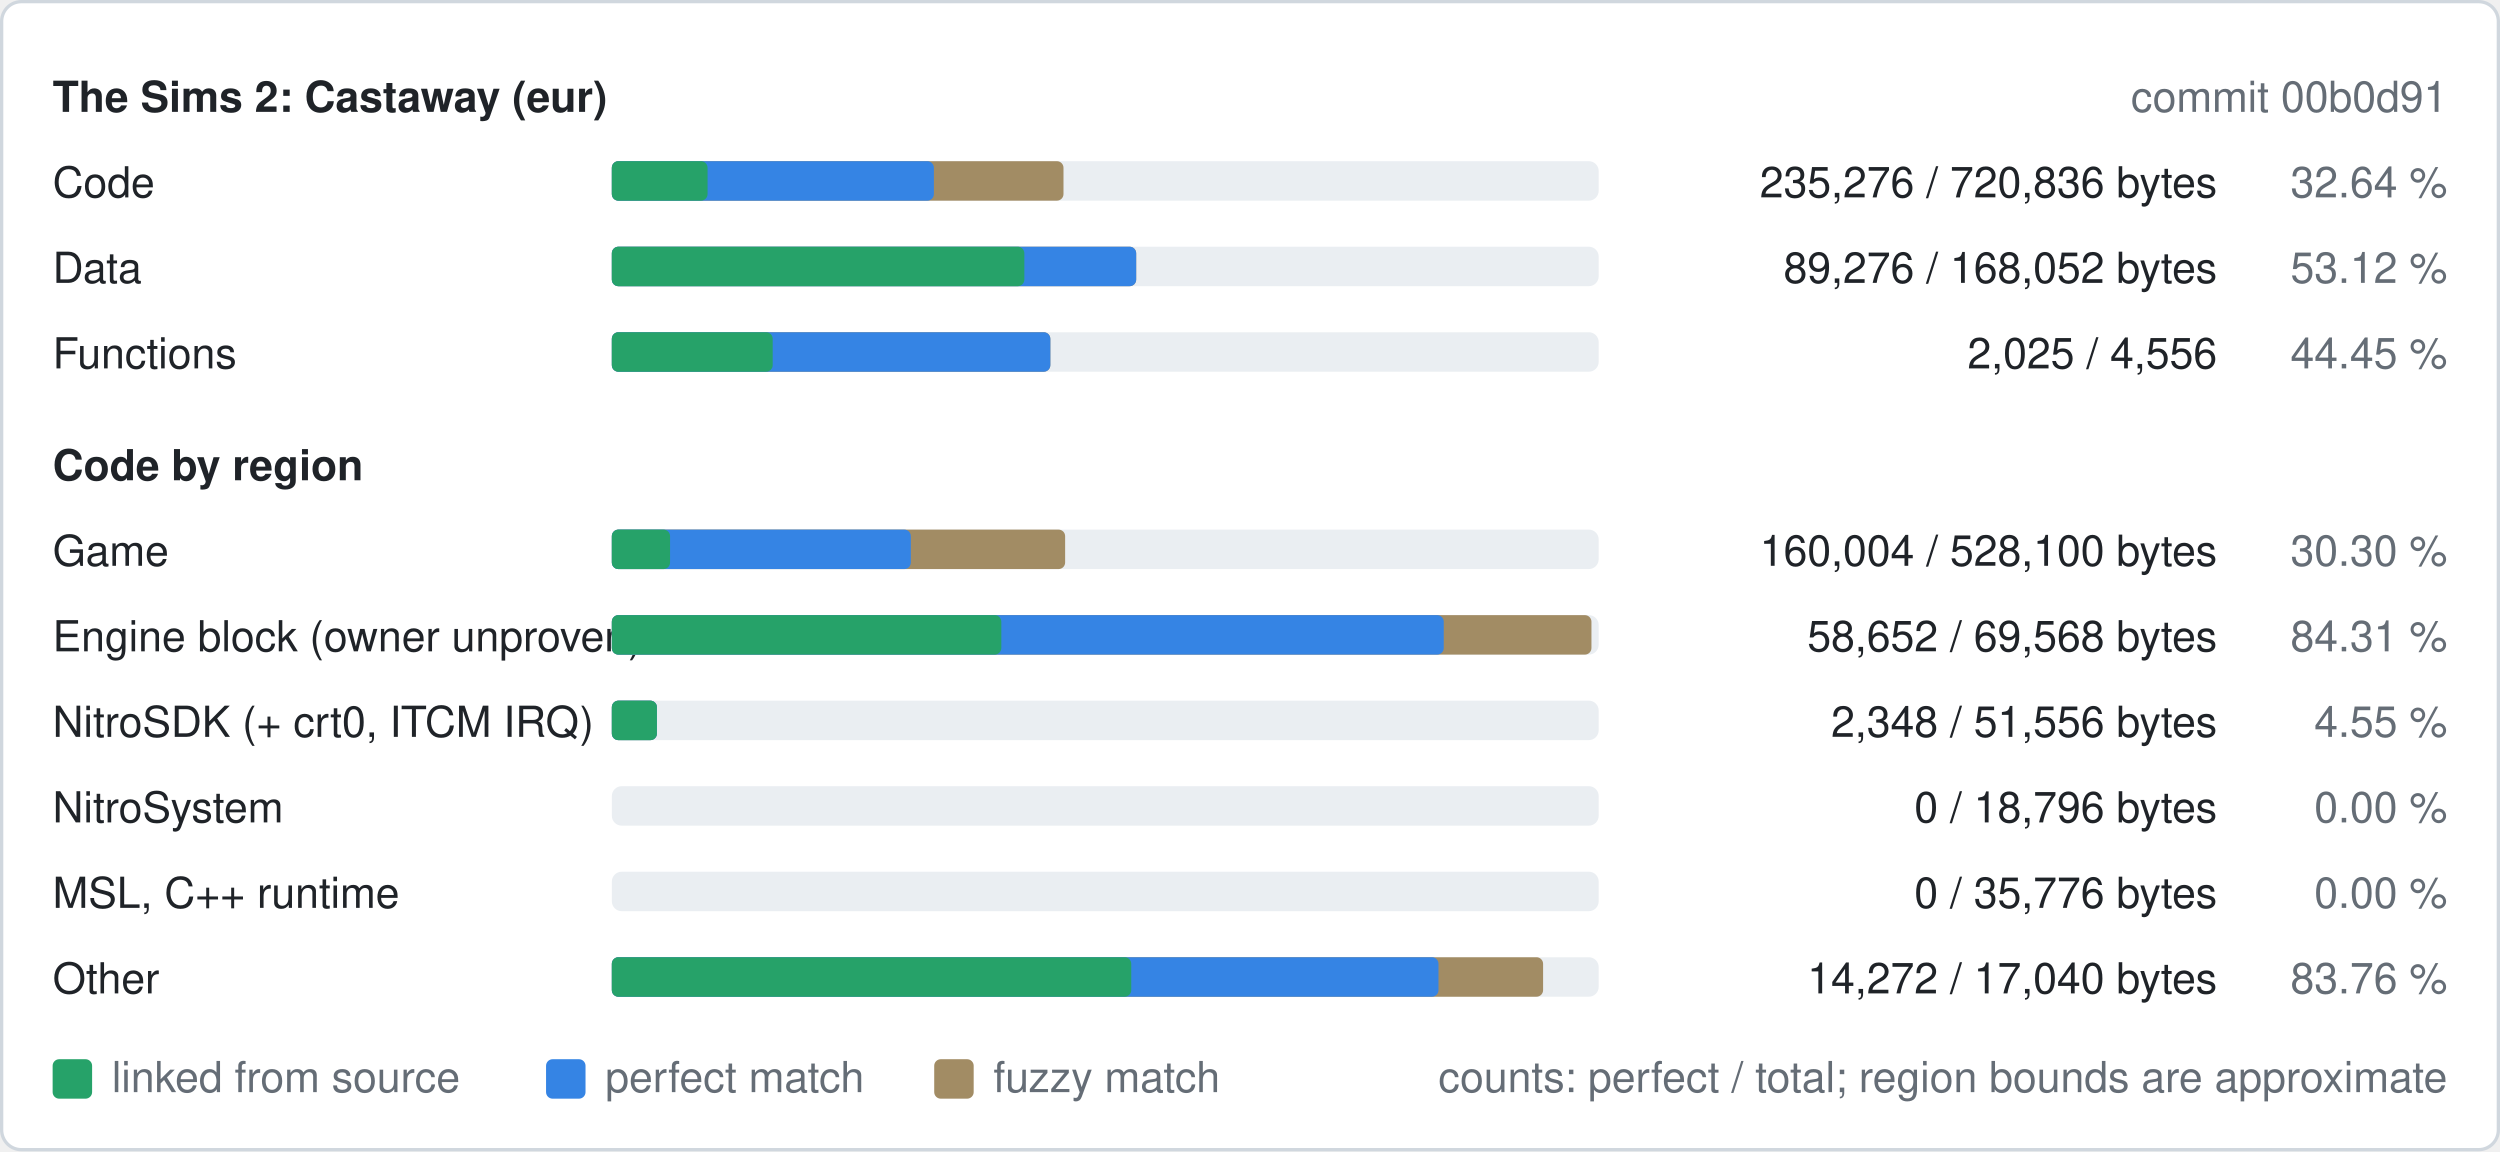
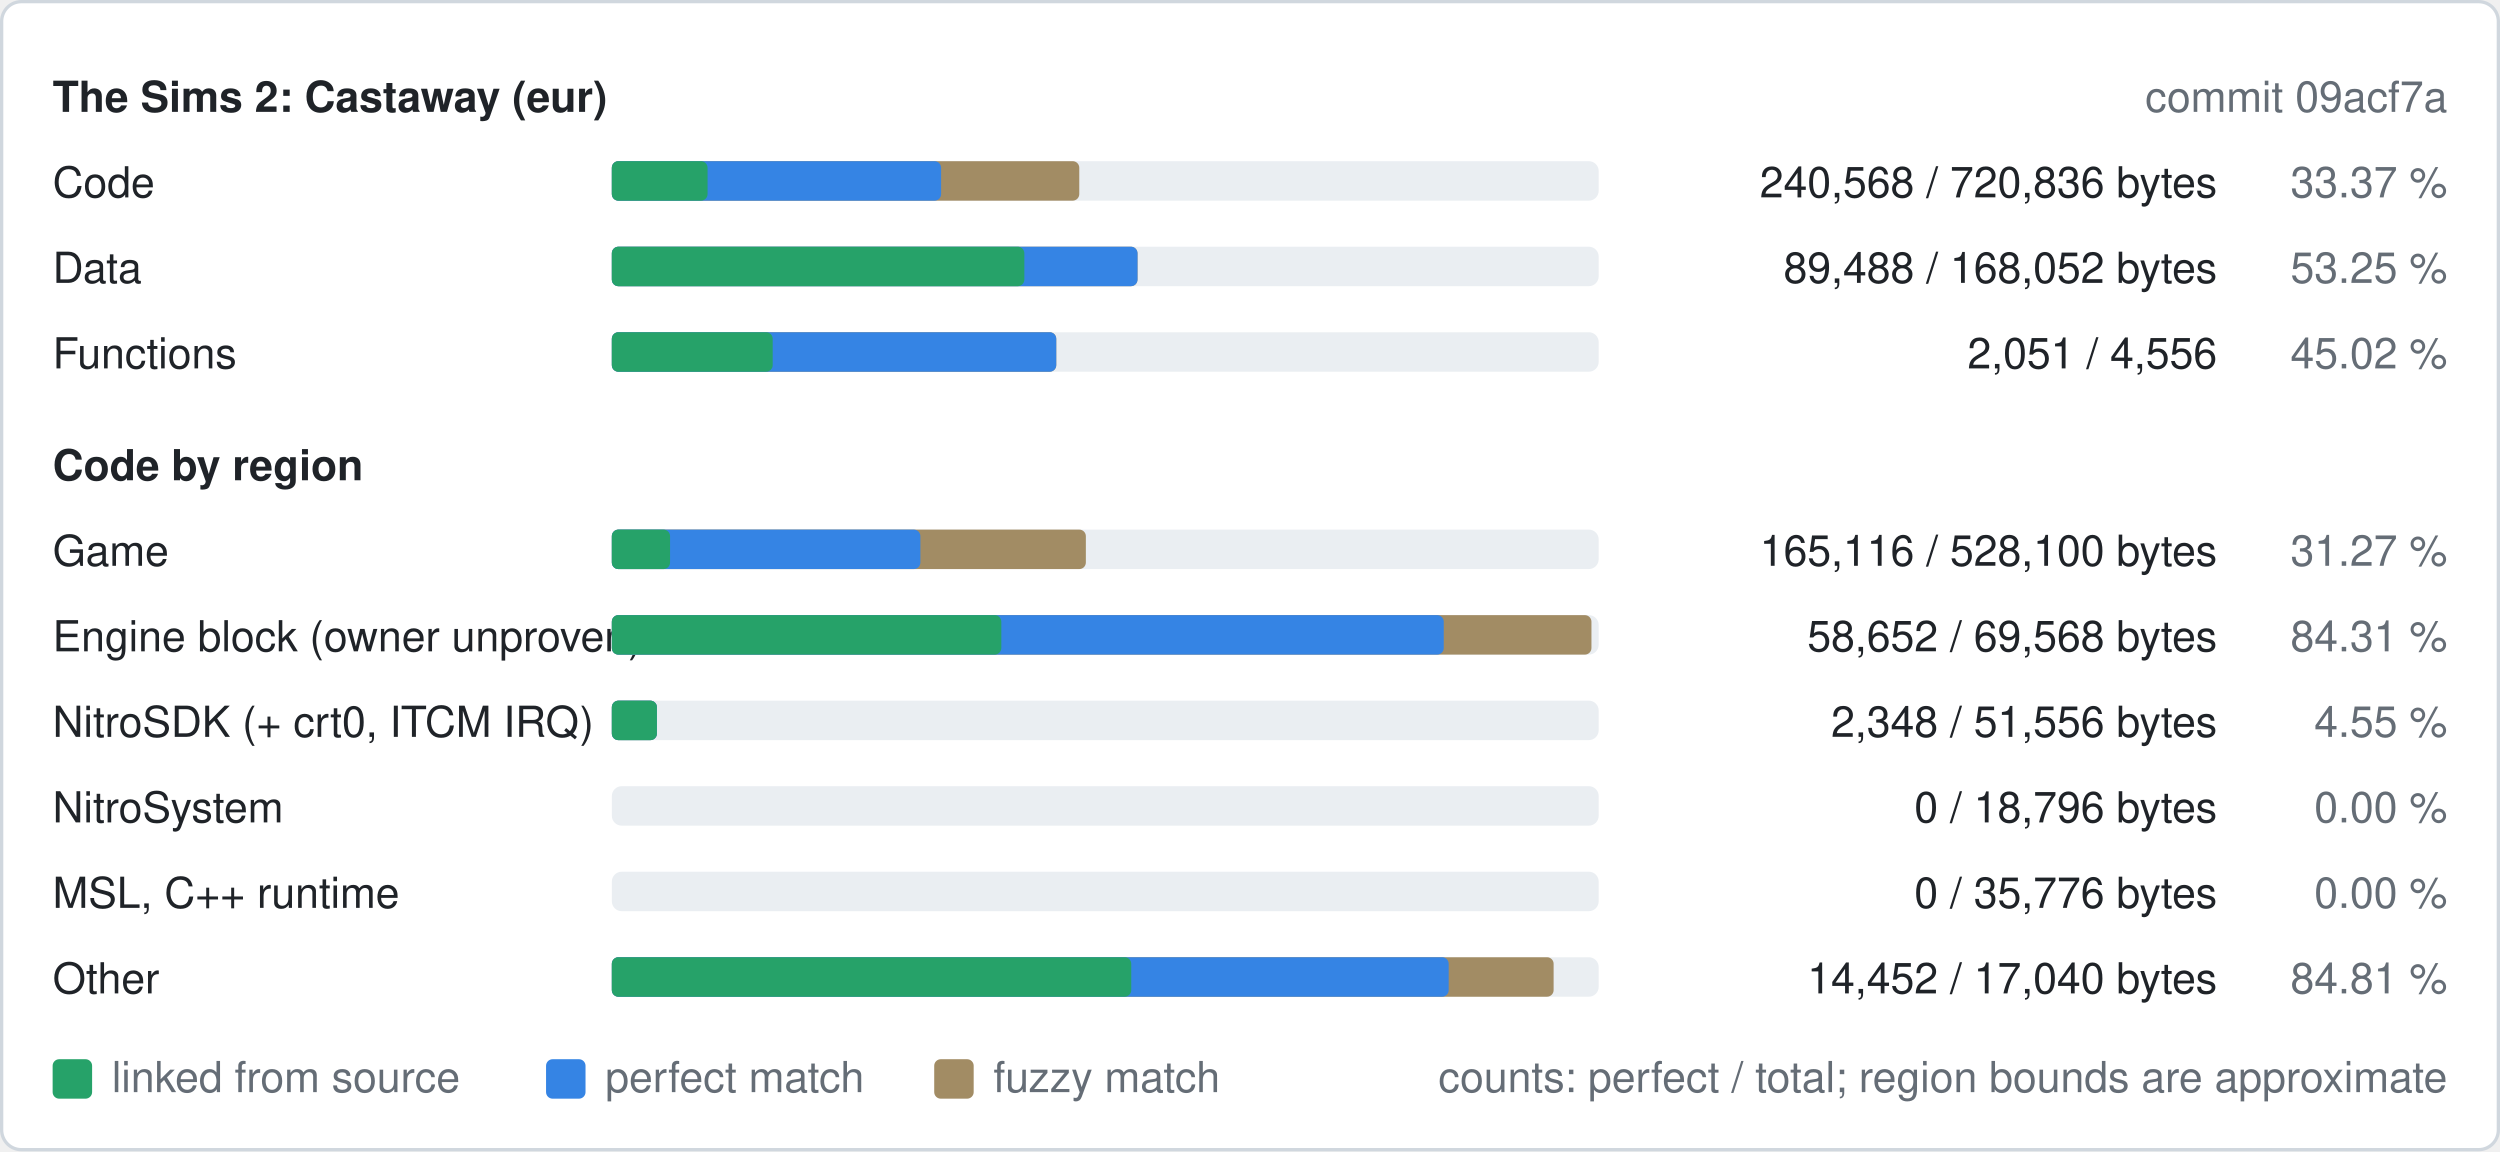
<svg xmlns="http://www.w3.org/2000/svg" width="760" height="350" viewBox="0 0 760 350" role="img" aria-label="Decompilation progress of eur">
  <style>
text{font-family:-apple-system,BlinkMacSystemFont,"Segoe UI",Helvetica,Arial,sans-serif;font-size:13px}
.b{font-weight:600}
.bg{fill:#ffffff;stroke:#d0d7de}.t{fill:#1f2328}.m{fill:#656d76}.track{fill:#eaeef2}.fuzzy{fill:#a28c64}.perfect{fill:#3584e4}.linked{fill:#26a269}
@media (prefers-color-scheme: dark){.bg{fill:#0d1117;stroke:#30363d}.t{fill:#e6edf3}.m{fill:#8d96a0}.track{fill:#21262d}.fuzzy{fill:#a28c64}.perfect{fill:#3584e4}.linked{fill:#2ec27e}}
</style>
  <rect class="bg" x="0.5" y="0.5" width="759" height="349" rx="6" />
  <text class="t b" x="16" y="34">The Sims 2: Castaway (eur)</text>
-   <text class="m" x="744" y="34" text-anchor="end">commit 00b0d91</text>
+   <text class="m" x="744" y="34" text-anchor="end">commit 09acf7a</text>
  <text class="t" x="16" y="60">Code</text>
  <rect class="track" x="186" y="49" width="300" height="12" rx="3" />
-   <rect class="fuzzy" x="186" y="49" width="137.3" height="12" rx="2" />
-   <rect class="perfect" x="186" y="49" width="97.9" height="12" rx="2" />
+   <rect class="fuzzy" x="186" y="49" width="142.1" height="12" rx="2" />
+   <rect class="perfect" x="186" y="49" width="100.1" height="12" rx="2" />
  <rect class="linked" x="186" y="49" width="29.1" height="12" rx="2" />
-   <text class="t" x="674" y="60" text-anchor="end">235,276 / 720,836 bytes</text>
-   <text class="m" x="744" y="60" text-anchor="end">32.64 %</text>
+   <text class="t" x="674" y="60" text-anchor="end">240,568 / 720,836 bytes</text>
+   <text class="m" x="744" y="60" text-anchor="end">33.37 %</text>
  <text class="t" x="16" y="86">Data</text>
  <rect class="track" x="186" y="75" width="300" height="12" rx="3" />
-   <rect class="fuzzy" x="186" y="75" width="159.4" height="12" rx="2" />
-   <rect class="perfect" x="186" y="75" width="159.4" height="12" rx="2" />
+   <rect class="fuzzy" x="186" y="75" width="159.8" height="12" rx="2" />
+   <rect class="perfect" x="186" y="75" width="159.8" height="12" rx="2" />
  <rect class="linked" x="186" y="75" width="125.4" height="12" rx="2" />
-   <text class="t" x="674" y="86" text-anchor="end">89,276 / 168,052 bytes</text>
-   <text class="m" x="744" y="86" text-anchor="end">53.12 %</text>
+   <text class="t" x="674" y="86" text-anchor="end">89,488 / 168,052 bytes</text>
+   <text class="m" x="744" y="86" text-anchor="end">53.25 %</text>
  <text class="t" x="16" y="112">Functions</text>
  <rect class="track" x="186" y="101" width="300" height="12" rx="3" />
-   <rect class="fuzzy" x="186" y="101" width="133.3" height="12" rx="2" />
-   <rect class="perfect" x="186" y="101" width="133.3" height="12" rx="2" />
+   <rect class="fuzzy" x="186" y="101" width="135.1" height="12" rx="2" />
+   <rect class="perfect" x="186" y="101" width="135.1" height="12" rx="2" />
  <rect class="linked" x="186" y="101" width="48.9" height="12" rx="2" />
-   <text class="t" x="674" y="112" text-anchor="end">2,025 / 4,556</text>
-   <text class="m" x="744" y="112" text-anchor="end">44.45 %</text>
+   <text class="t" x="674" y="112" text-anchor="end">2,051 / 4,556</text>
+   <text class="m" x="744" y="112" text-anchor="end">45.02 %</text>
  <text class="t b" x="16" y="146">Code by region</text>
  <text class="t" x="16" y="172">Game</text>
  <rect class="track" x="186" y="161" width="300" height="12" rx="3" />
-   <rect class="fuzzy" x="186" y="161" width="137.8" height="12" rx="2" />
-   <rect class="perfect" x="186" y="161" width="90.9" height="12" rx="2" />
+   <rect class="fuzzy" x="186" y="161" width="144.1" height="12" rx="2" />
+   <rect class="perfect" x="186" y="161" width="93.8" height="12" rx="2" />
  <rect class="linked" x="186" y="161" width="17.7" height="12" rx="2" />
-   <text class="t" x="674" y="172" text-anchor="end">160,004 / 528,100 bytes</text>
-   <text class="m" x="744" y="172" text-anchor="end">30.30 %</text>
+   <text class="t" x="674" y="172" text-anchor="end">165,116 / 528,100 bytes</text>
+   <text class="m" x="744" y="172" text-anchor="end">31.27 %</text>
  <text class="t" x="16" y="198">Engine block (owner unproven)</text>
  <rect class="track" x="186" y="187" width="300" height="12" rx="3" />
  <rect class="fuzzy" x="186" y="187" width="297.8" height="12" rx="2" />
  <rect class="perfect" x="186" y="187" width="252.9" height="12" rx="2" />
  <rect class="linked" x="186" y="187" width="118.4" height="12" rx="2" />
  <text class="t" x="674" y="198" text-anchor="end">58,652 / 69,568 bytes</text>
  <text class="m" x="744" y="198" text-anchor="end">84.31 %</text>
  <text class="t" x="16" y="224">NitroSDK (+ crt0, ITCM IRQ)</text>
  <rect class="track" x="186" y="213" width="300" height="12" rx="3" />
  <rect class="fuzzy" x="186" y="213" width="13.7" height="12" rx="2" />
  <rect class="perfect" x="186" y="213" width="13.7" height="12" rx="2" />
  <rect class="linked" x="186" y="213" width="13.7" height="12" rx="2" />
  <text class="t" x="674" y="224" text-anchor="end">2,348 / 51,556 bytes</text>
  <text class="m" x="744" y="224" text-anchor="end">4.55 %</text>
  <text class="t" x="16" y="250">NitroSystem</text>
  <rect class="track" x="186" y="239" width="300" height="12" rx="3" />
  <text class="t" x="674" y="250" text-anchor="end">0 / 18,796 bytes</text>
  <text class="m" x="744" y="250" text-anchor="end">0.00 %</text>
  <text class="t" x="16" y="276">MSL, C++ runtime</text>
  <rect class="track" x="186" y="265" width="300" height="12" rx="3" />
  <text class="t" x="674" y="276" text-anchor="end">0 / 35,776 bytes</text>
  <text class="m" x="744" y="276" text-anchor="end">0.00 %</text>
  <text class="t" x="16" y="302">Other</text>
  <rect class="track" x="186" y="291" width="300" height="12" rx="3" />
-   <rect class="fuzzy" x="186" y="291" width="283.1" height="12" rx="2" />
-   <rect class="perfect" x="186" y="291" width="251.3" height="12" rx="2" />
+   <rect class="fuzzy" x="186" y="291" width="286.3" height="12" rx="2" />
+   <rect class="perfect" x="186" y="291" width="254.4" height="12" rx="2" />
  <rect class="linked" x="186" y="291" width="157.9" height="12" rx="2" />
-   <text class="t" x="674" y="302" text-anchor="end">14,272 / 17,040 bytes</text>
-   <text class="m" x="744" y="302" text-anchor="end">83.76 %</text>
+   <text class="t" x="674" y="302" text-anchor="end">14,452 / 17,040 bytes</text>
+   <text class="m" x="744" y="302" text-anchor="end">84.81 %</text>
  <rect class="linked" x="16" y="322" width="12" height="12" rx="2" />
  <text class="m" x="34" y="332">linked from source</text>
  <rect class="perfect" x="166" y="322" width="12" height="12" rx="2" />
  <text class="m" x="184" y="332">perfect match</text>
  <rect class="fuzzy" x="284" y="322" width="12" height="12" rx="2" />
  <text class="m" x="302" y="332">fuzzy match</text>
  <text class="m" x="744" y="332" text-anchor="end">counts: perfect / total; region bounds are approximate</text>
</svg>
